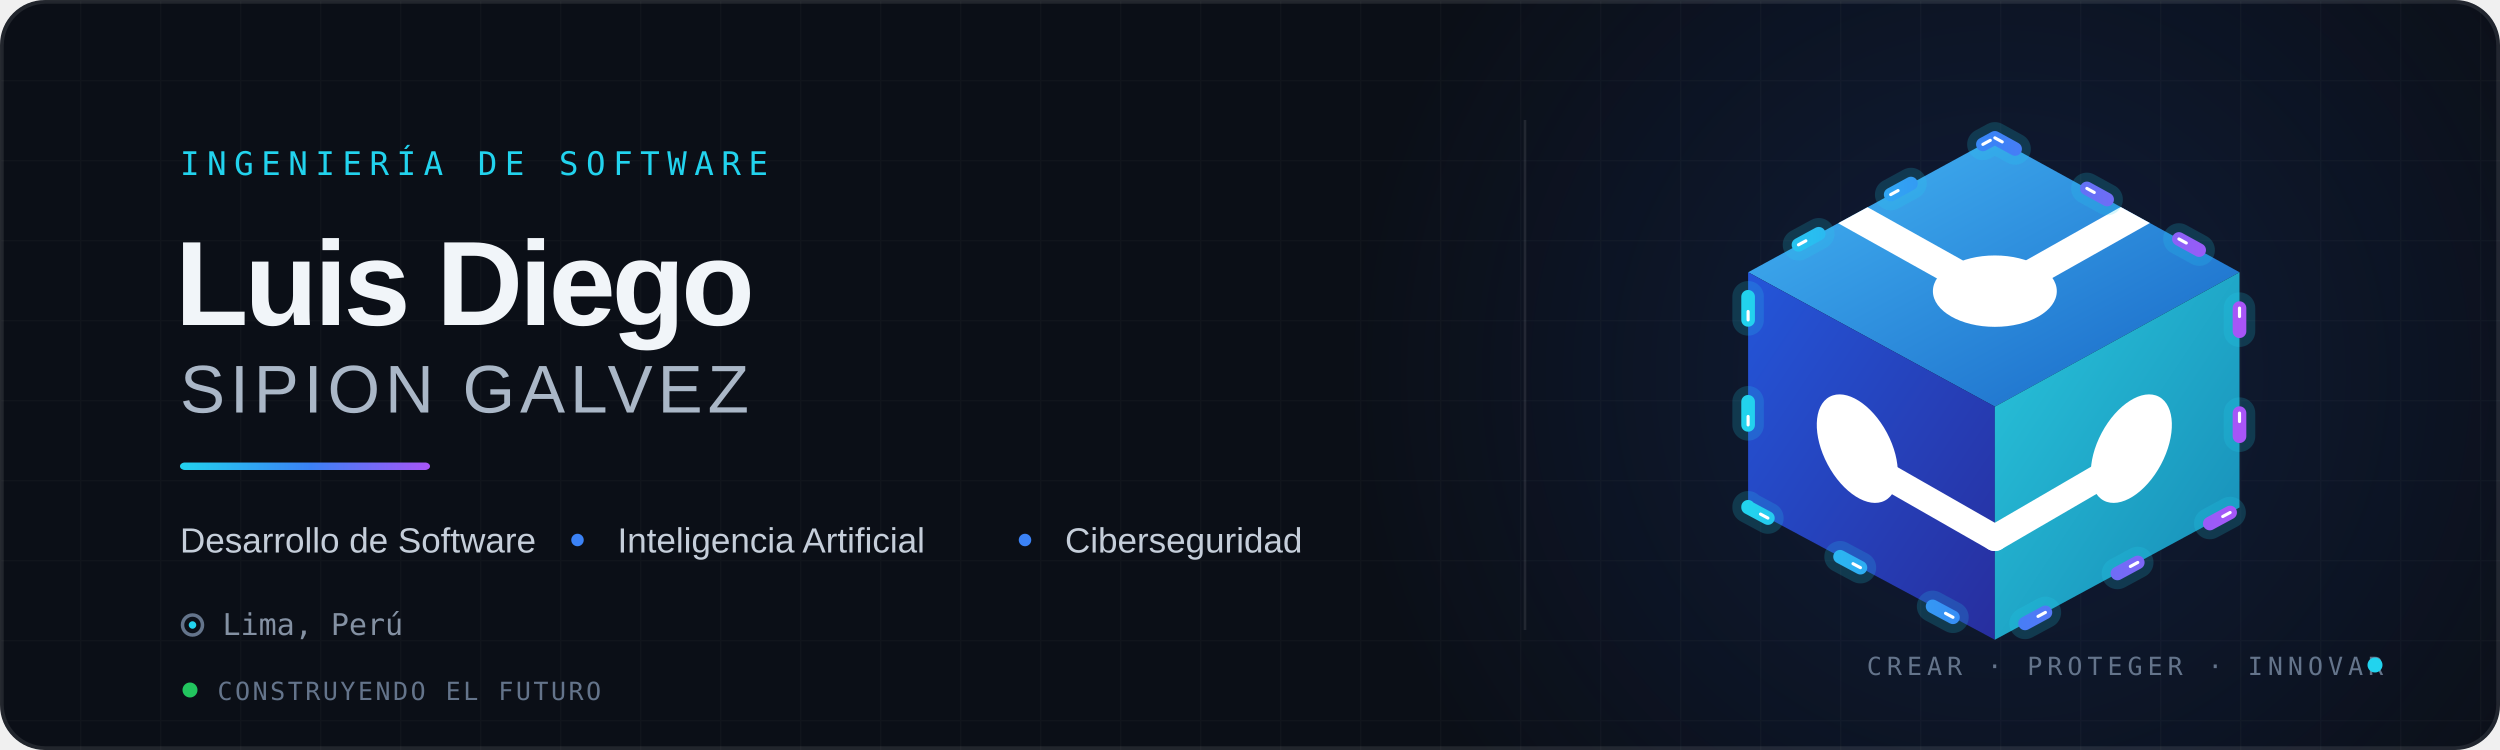
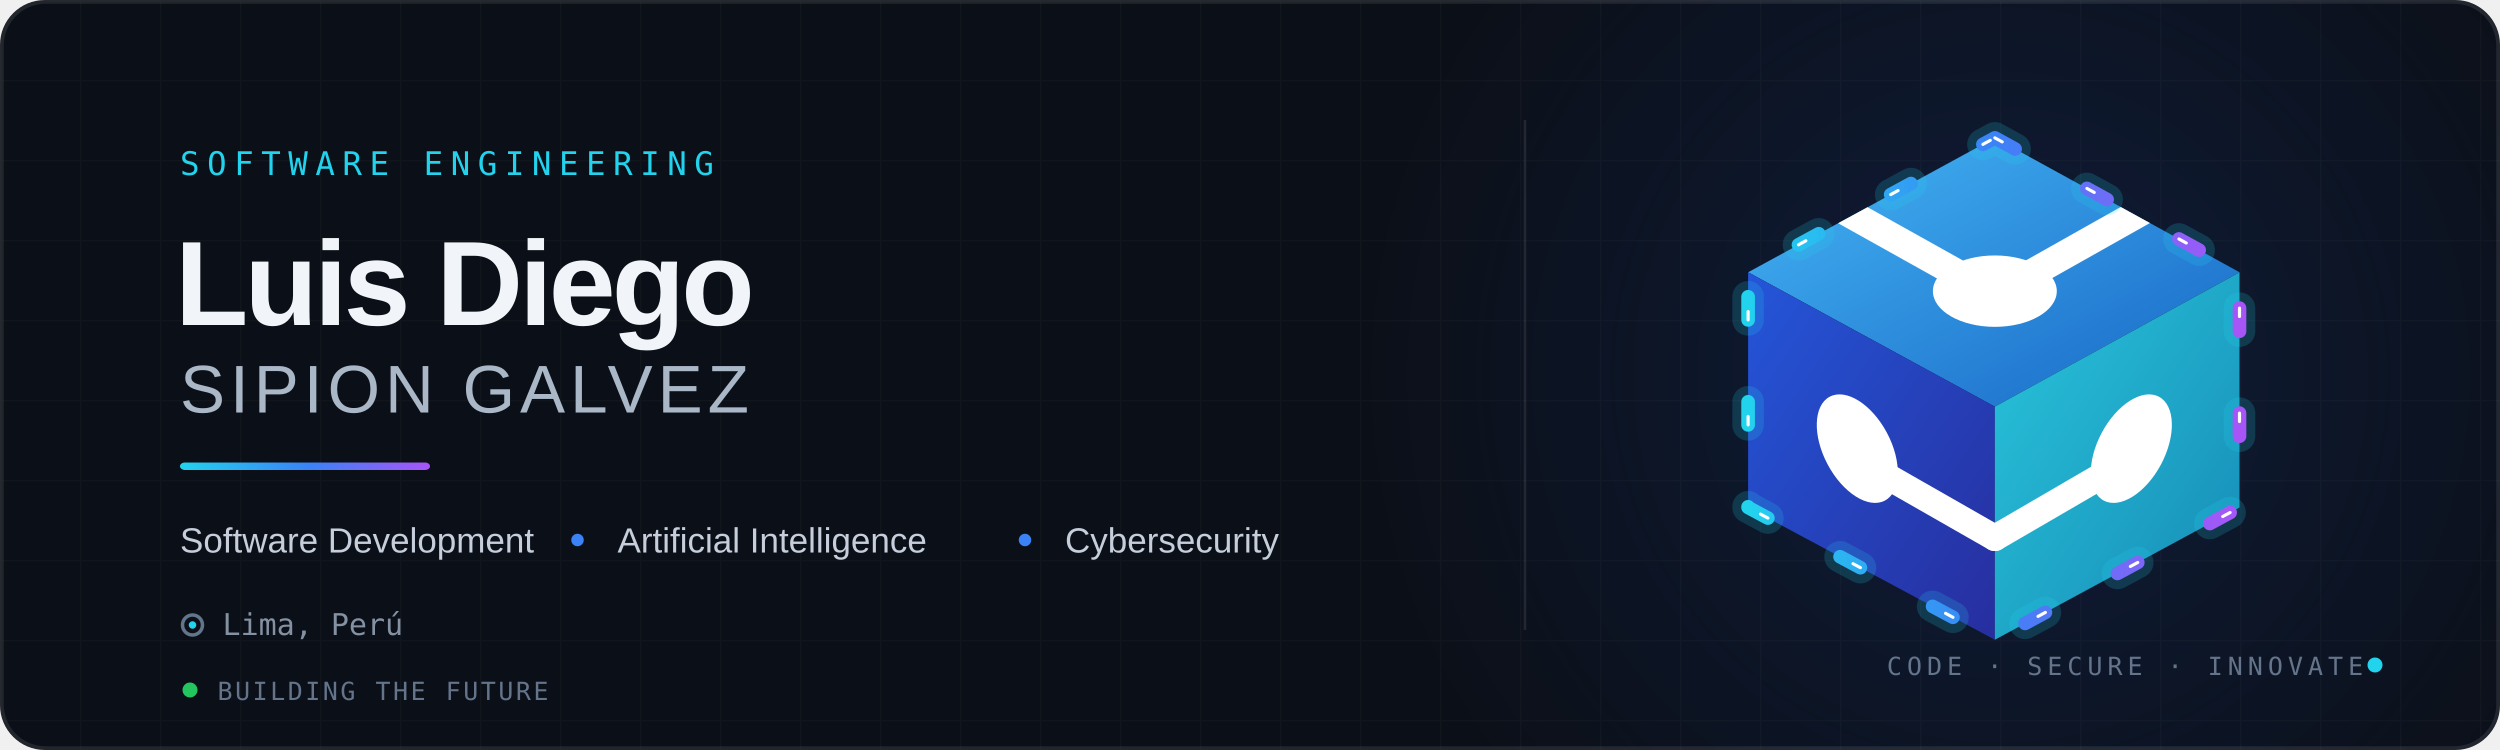
- <svg xmlns="http://www.w3.org/2000/svg" viewBox="0 0 1000 300" width="1000" height="300" role="img" aria-labelledby="titulo descripcion">
+ <svg xmlns="http://www.w3.org/2000/svg" viewBox="0 0 1000 300" width="1000" height="300" role="img" aria-labelledby="title desc">
  <defs>
-     <linearGradient id="acento" x1="0" y1="0" x2="1" y2="0">
+     <linearGradient id="accent" x1="0" y1="0" x2="1" y2="0">
      <stop offset="0%" stop-color="#22D3EE" />
      <stop offset="52%" stop-color="#3B82F6" />
      <stop offset="100%" stop-color="#A855F7" />
    </linearGradient>
-     <linearGradient id="cuboSuperior" x1="0" y1="0" x2="1" y2="1">
+     <linearGradient id="cubeTop" x1="0" y1="0" x2="1" y2="1">
      <stop offset="0%" stop-color="#45B7F5" />
      <stop offset="100%" stop-color="#1765C5" />
    </linearGradient>
-     <linearGradient id="cuboIzquierdo" x1="0" y1="0" x2="1" y2="1">
+     <linearGradient id="cubeLeft" x1="0" y1="0" x2="1" y2="1">
      <stop offset="0%" stop-color="#2456D9" />
      <stop offset="100%" stop-color="#272E9E" />
    </linearGradient>
-     <linearGradient id="cuboDerecho" x1="0" y1="0" x2="1" y2="1">
+     <linearGradient id="cubeRight" x1="0" y1="0" x2="1" y2="1">
      <stop offset="0%" stop-color="#29C6DC" />
      <stop offset="100%" stop-color="#1689B5" />
    </linearGradient>
    <linearGradient id="neon" x1="0" y1="0" x2="1" y2="0">
      <stop offset="0%" stop-color="#22D3EE" />
      <stop offset="50%" stop-color="#3B82F6" />
      <stop offset="100%" stop-color="#A855F7" />
    </linearGradient>
-     <radialGradient id="luzAmbiental">
+     <radialGradient id="ambient">
      <stop offset="0%" stop-color="#2563EB" stop-opacity=".16" />
      <stop offset="100%" stop-color="#2563EB" stop-opacity="0" />
    </radialGradient>
-     <pattern id="cuadricula" width="32" height="32" patternUnits="userSpaceOnUse">
+     <pattern id="grid" width="32" height="32" patternUnits="userSpaceOnUse">
      <path d="M32 0H0V32" fill="none" stroke="#FFFFFF" stroke-opacity=".025" stroke-width="1" />
    </pattern>
-     <clipPath id="marco">
+     <clipPath id="frame">
      <rect width="1000" height="300" rx="18" />
    </clipPath>
-     <clipPath id="recorteCubo">
+     <clipPath id="cubeClip">
      <path d="M257 17 L490 145 L490 369 L257 495 L22 369 L22 145 Z" />
    </clipPath>
  </defs>
  <style>
    .sans {
      font-family: 'Segoe UI', Ubuntu, Arial, sans-serif;
    }

    .mono {
      font-family: 'SFMono-Regular', Consolas, monospace;
    }

-     /* ANIMACIÓN FLOTANTE DEL CUBO */
-     .cubo-flotante {
-       animation: flotar 5s ease-in-out infinite;
+     .cube-float {
+       animation: float 5s ease-in-out infinite;
    }

-     @keyframes flotar {
+     @keyframes float {
      0%, 100% { transform: translateY(0); }
      50% { transform: translateY(-6px); }
    }

-     /* ANIMACIÓN DE LA LUZ */
-     .luz {
-       animation: recorrido 4s linear infinite;
+     .light {
+       animation: travel 4s linear infinite;
    }

-     .nucleo-luz {
-       animation: recorrido 4s linear infinite;
+     .light-core {
+       animation: travel 4s linear infinite;
    }

-     @keyframes recorrido {
+     @keyframes travel {
      to { stroke-dashoffset: -100; }
    }

-     /* PARPADEO DEL CURSOR */
    .cursor {
-       animation: parpadear 1s steps(1) infinite;
+       animation: blink 1s steps(1) infinite;
    }

-     @keyframes parpadear {
+     @keyframes blink {
      50% { opacity: 0; }
    }

-     /* APARICIÓN DE LA LÍNEA */
-     .linea {
+     .line {
      transform-origin: left;
-       animation: revelar 1.2s ease-out both;
+       animation: reveal 1.2s ease-out both;
    }

-     @keyframes revelar {
+     @keyframes reveal {
      from { transform: scaleX(0); opacity: 0; }
      to { transform: scaleX(1); opacity: 1; }
    }

-     /* BRILLO SUAVE */
-     .brillo-suave {
-       animation: resplandor 4s ease-in-out infinite;
+     .soft-glow {
+       animation: glow 4s ease-in-out infinite;
    }

-     @keyframes resplandor {
+     @keyframes glow {
      0%, 100% { opacity: .45; }
      50% { opacity: .9; }
    }

    @media (prefers-reduced-motion: reduce) {
      * { animation: none !important; }
    }
  </style>
-   <g clip-path="url(#marco)">
+   <g clip-path="url(#frame)">
    <rect width="1000" height="300" fill="#0B0F17" />
-     <rect width="1000" height="300" fill="url(#cuadricula)" />
-     <circle cx="800" cy="150" r="260" fill="url(#luzAmbiental)" />
+     <rect width="1000" height="300" fill="url(#grid)" />
+     <circle cx="800" cy="150" r="260" fill="url(#ambient)" />
    <rect x=".75" y=".75" width="998.5" height="298.5" rx="17.5" fill="none" stroke="#FFFFFF" stroke-opacity=".09" stroke-width="1.5" />
  </g>
  <g class="sans">
    <text x="72" y="70" class="mono" font-size="13" letter-spacing="3" fill="#22D3EE">
-       INGENIERÍA DE SOFTWARE
+       SOFTWARE ENGINEERING
    </text>
    <text x="70" y="130" font-size="48" font-weight="700" letter-spacing="-1.5" fill="#F1F5F9">
      Luis Diego
    </text>
    <text x="72" y="165" font-size="27" font-weight="400" letter-spacing="2" fill="#AAB7C7">
      SIPION GALVEZ
    </text>
-     <rect class="linea" x="72" y="185" width="100" height="3" rx="2" fill="url(#acento)" />
+     <rect class="line" x="72" y="185" width="100" height="3" rx="2" fill="url(#accent)" />
    <g font-size="14" fill="#C5CEDA">
-       <text x="72" y="221">Desarrollo de Software</text>
+       <text x="72" y="221">Software Development</text>
      <circle cx="231" cy="216" r="2.5" fill="#3B82F6" />
-       <text x="247" y="221">Inteligencia Artificial</text>
+       <text x="247" y="221">Artificial Intelligence</text>
      <circle cx="410" cy="216" r="2.5" fill="#3B82F6" />
-       <text x="426" y="221">Ciberseguridad</text>
+       <text x="426" y="221">Cybersecurity</text>
    </g>
    <g transform="translate(72 250)">
      <circle cx="5" cy="0" r="4" fill="none" stroke="#64748B" stroke-width="1.4" />
      <circle cx="5" cy="0" r="1.5" fill="#22D3EE" />
      <text x="17" y="4" class="mono" font-size="12" fill="#8491A3">
        Lima, Perú
      </text>
    </g>
    <g transform="translate(72 276)">
      <circle cx="4" cy="0" r="3" fill="#22C55E" />
      <text x="15" y="4" class="mono" font-size="10" letter-spacing="1" fill="#64748B">
-         CONSTRUYENDO EL FUTURO
+         BUILDING THE FUTURE
      </text>
    </g>
  </g>
  <path d="M610 48 V252" stroke="#FFFFFF" stroke-opacity=".09" stroke-width="1" />
  <g transform="translate(690 48) scale(0.42)">
-     <g class="cubo-flotante">
-       <path d="M257 17 L490 145 L257 273 L22 145 Z" fill="url(#cuboSuperior)" />
-       <path d="M22 145 L257 273 L257 495 L22 369 Z" fill="url(#cuboIzquierdo)" />
-       <path d="M490 145 L257 273 L257 495 L490 369 Z" fill="url(#cuboDerecho)" />
-       <g clip-path="url(#recorteCubo)">
+     <g class="cube-float">
+       <path d="M257 17 L490 145 L257 273 L22 145 Z" fill="url(#cubeTop)" />
+       <path d="M22 145 L257 273 L257 495 L22 369 Z" fill="url(#cubeLeft)" />
+       <path d="M490 145 L257 273 L257 495 L490 369 Z" fill="url(#cubeRight)" />
+       <g clip-path="url(#cubeClip)">
        <g fill="none" stroke="#FFFFFF" stroke-width="27" stroke-linecap="round" stroke-linejoin="round">
          <path d="M108 83 L219 145" />
          <path d="M404 83 L294 145" />
        </g>
        <ellipse cx="257" cy="163" rx="59" ry="34" fill="#FFFFFF" />
        <ellipse cx="126" cy="313" rx="32" ry="56" transform="rotate(-28 126 313)" fill="#FFFFFF" />
        <path d="M145 334 L257 398" fill="none" stroke="#FFFFFF" stroke-width="25" stroke-linecap="round" />
        <ellipse cx="387" cy="313" rx="32" ry="56" transform="rotate(28 387 313)" fill="#FFFFFF" />
        <path d="M367 334 L257 398" fill="none" stroke="#FFFFFF" stroke-width="25" stroke-linecap="round" />
      </g>
-       <path d="M257 17 L490 145 L490 369 L257 495 L22 369 L22 145 Z" fill="none" stroke="#22D3EE" stroke-width="30" stroke-linecap="round" stroke-linejoin="round" opacity=".18" pathLength="100" stroke-dasharray="22 78" class="luz" />
-       <path d="M257 17 L490 145 L490 369 L257 495 L22 369 L22 145 Z" fill="none" stroke="url(#neon)" stroke-width="13" stroke-linecap="round" stroke-linejoin="round" pathLength="100" stroke-dasharray="22 78" class="luz" />
-       <path d="M257 17 L490 145 L490 369 L257 495 L22 369 L22 145 Z" fill="none" stroke="#FFFFFF" stroke-width="3" stroke-linecap="round" stroke-linejoin="round" pathLength="100" stroke-dasharray="8 92" class="nucleo-luz" />
+       <path d="M257 17 L490 145 L490 369 L257 495 L22 369 L22 145 Z" fill="none" stroke="#22D3EE" stroke-width="30" stroke-linecap="round" stroke-linejoin="round" opacity=".18" pathLength="100" stroke-dasharray="22 78" class="light" />
+       <path d="M257 17 L490 145 L490 369 L257 495 L22 369 L22 145 Z" fill="none" stroke="url(#neon)" stroke-width="13" stroke-linecap="round" stroke-linejoin="round" pathLength="100" stroke-dasharray="22 78" class="light" />
+       <path d="M257 17 L490 145 L490 369 L257 495 L22 369 L22 145 Z" fill="none" stroke="#FFFFFF" stroke-width="3" stroke-linecap="round" stroke-linejoin="round" pathLength="100" stroke-dasharray="8 92" class="light-core" />
    </g>
  </g>
  <text x="850" y="270" class="mono" font-size="10" letter-spacing="2" text-anchor="middle" fill="#64748B">
-     CREAR · PROTEGER · INNOVAR
+     CODE · SECURE · INNOVATE
  </text>
-   <circle cx="950" cy="266" r="3" fill="#22D3EE" class="brillo-suave" />
+   <circle cx="950" cy="266" r="3" fill="#22D3EE" class="soft-glow" />
</svg>
